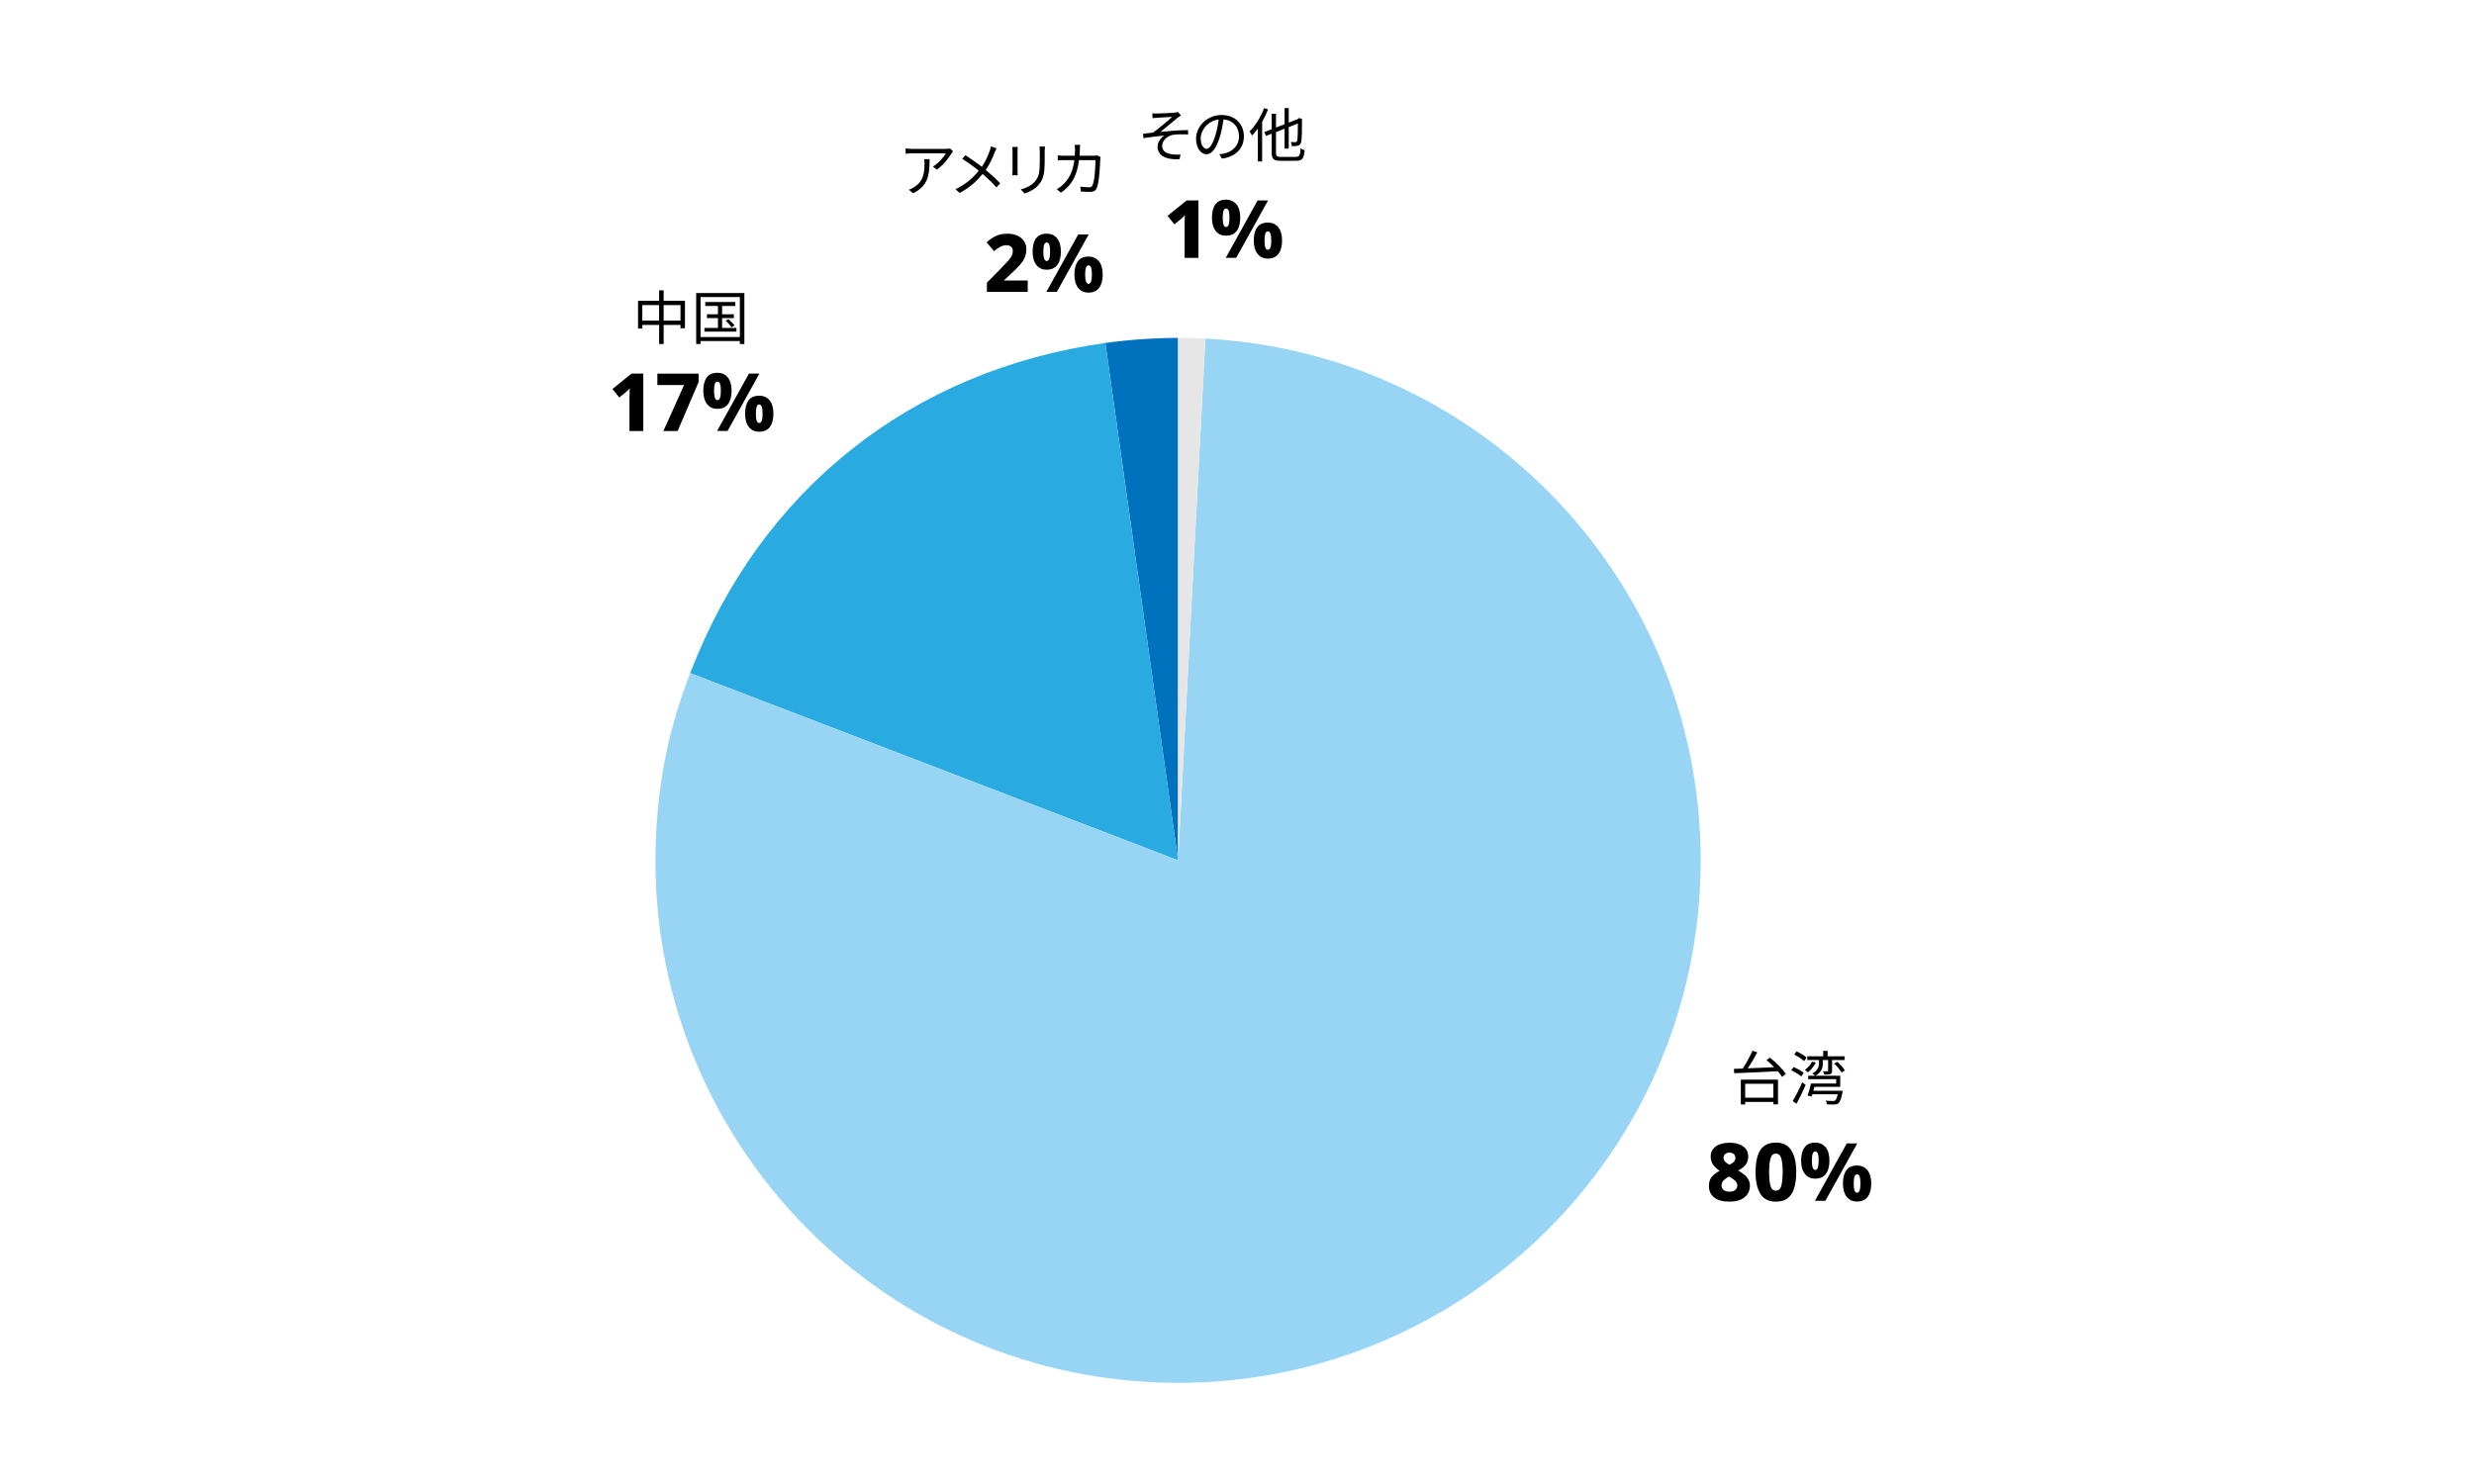
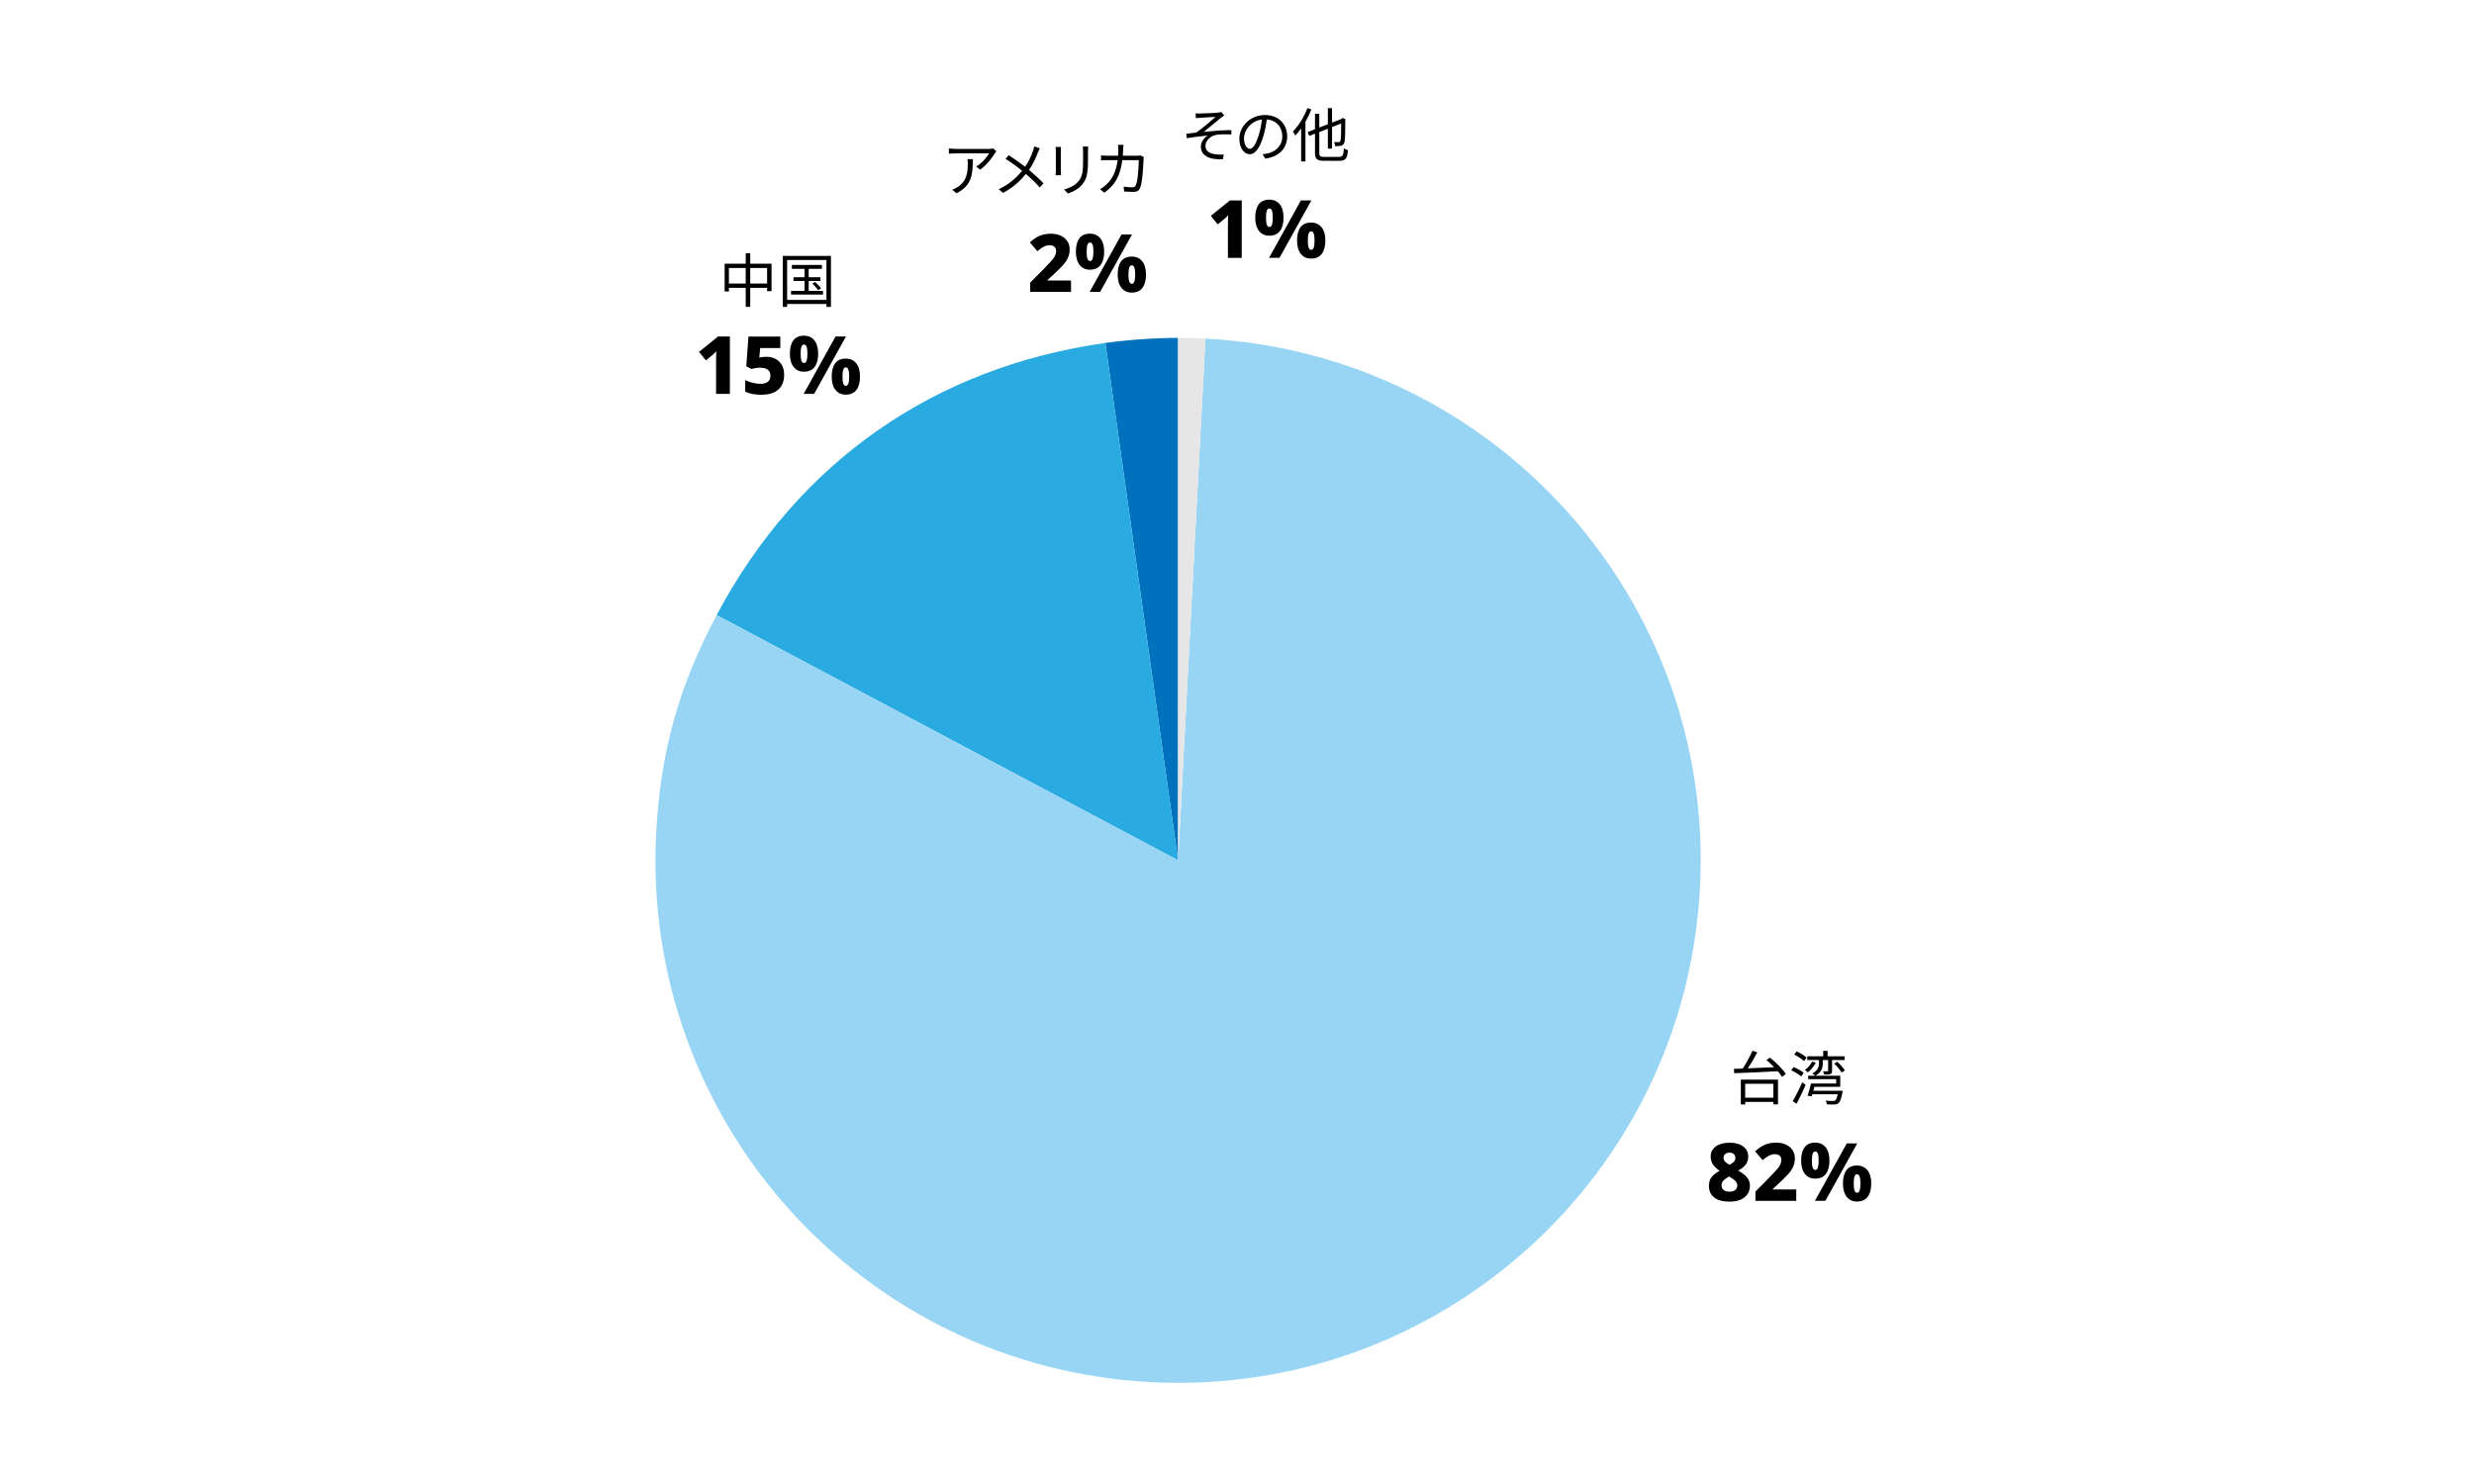
<svg xmlns="http://www.w3.org/2000/svg" viewBox="0 0 800 480">
  <defs>
-     <style>.cls-1{fill:#0071bc;}.cls-2{fill:#e6e6e6;}.cls-3{fill:#98d5f4;}.cls-4{fill:#29abe2;}</style>
+     <style>.cls-1{fill:#29abe2;}.cls-1,.cls-2,.cls-3,.cls-4{fill-rule:evenodd;}.cls-2{fill:#98d5f4;}.cls-3{fill:#e6e6e6;}.cls-4{fill:#0071bc;}</style>
  </defs>
-   <g id="_021">
+   <g id="_2022">
    <g>
-       <path class="cls-1" d="M380.95,278.28l-23.52-167.35c7.39-1.04,16.05-1.64,23.52-1.64v168.99Z" />
-       <path class="cls-4" d="M380.95,278.28l-157.77-60.56c22.74-59.25,71.4-97.95,134.25-106.79l23.52,167.35Z" />
-       <path class="cls-3" d="M380.95,278.28l8.84-168.76c93.21,4.88,164.8,84.4,159.92,177.61s-84.4,164.8-177.61,159.92-164.8-84.4-159.92-177.61c.98-18.64,4.3-34.29,10.99-51.72l157.77,60.56Z" />
-       <path class="cls-2" d="M380.95,278.28V109.28c3.73,0,5.12,.04,8.84,.23l-8.84,168.76Z" />
+       <path class="cls-4" d="M380.95,278.28l-23.52-167.35c7.39-1.04,16.05-1.64,23.52-1.64v168.99Z" />
+       <path class="cls-1" d="M380.95,278.28l-149.21-79.34c26.29-49.44,70.24-80.22,125.69-88.01l23.52,167.35Z" />
+       <path class="cls-2" d="M380.95,278.28l8.84-168.76c93.21,4.88,164.8,84.4,159.92,177.61s-84.4,164.8-177.61,159.92-164.8-84.4-159.92-177.61c1.37-26.1,7.28-47.42,19.55-70.49l149.21,79.34Z" />
+       <path class="cls-3" d="M380.95,278.28V109.28c3.73,0,5.12,.04,8.84,.23l-8.84,168.76Z" />
    </g>
  </g>
  <g id="Numbers">
    <g>
-       <path d="M387.53,83.41h-4.47v-10.01c0-.23,0-.56,.01-1.01s.02-.93,.03-1.43c0-.5,.02-.95,.04-1.35-.14,.17-.33,.38-.57,.61-.24,.23-.47,.44-.68,.61l-2.13,1.74-2.21-2.76,6.16-4.97h3.82v18.56Z" />
-       <path d="M396.42,64.58c1.46,0,2.59,.51,3.41,1.52,.81,1.01,1.22,2.44,1.22,4.28s-.38,3.27-1.14,4.3c-.76,1.03-1.92,1.55-3.48,1.55-1.42,0-2.53-.52-3.33-1.55-.8-1.03-1.2-2.47-1.2-4.3s.37-3.26,1.12-4.28c.75-1.01,1.88-1.52,3.41-1.52Zm.05,2.86c-.4,0-.68,.25-.84,.75-.17,.5-.25,1.24-.25,2.21s.08,1.72,.25,2.24,.45,.78,.84,.78,.68-.26,.85-.78c.16-.52,.25-1.27,.25-2.24s-.08-1.71-.25-2.21c-.17-.5-.45-.75-.85-.75Zm13.57-2.6l-10.3,18.56h-3.38l10.3-18.56h3.38Zm-.1,7.15c1.46,0,2.59,.51,3.41,1.52s1.22,2.44,1.22,4.28-.38,3.27-1.14,4.3-1.92,1.55-3.48,1.55c-1.42,0-2.53-.52-3.33-1.55-.8-1.03-1.2-2.47-1.2-4.3s.37-3.26,1.12-4.28,1.88-1.52,3.41-1.52Zm.05,2.83c-.4,0-.68,.26-.84,.78-.17,.52-.25,1.26-.25,2.21s.08,1.69,.25,2.21c.16,.52,.45,.78,.84,.78,.73,0,1.09-1,1.09-2.99s-.36-2.99-1.09-2.99Z" />
+       <path d="M401.53,83.41h-4.47v-10.01c0-.23,0-.56,.01-1.01s.02-.93,.03-1.43c0-.5,.02-.95,.04-1.35-.14,.17-.33,.38-.57,.61-.24,.23-.47,.44-.68,.61l-2.13,1.74-2.21-2.76,6.16-4.97h3.82v18.56Z" />
+       <path d="M410.42,64.58c1.46,0,2.59,.51,3.41,1.52,.81,1.01,1.22,2.44,1.22,4.28s-.38,3.27-1.14,4.3c-.76,1.03-1.92,1.55-3.48,1.55-1.42,0-2.53-.52-3.33-1.55-.8-1.03-1.2-2.47-1.2-4.3s.37-3.26,1.12-4.28c.75-1.01,1.88-1.52,3.41-1.52Zm.05,2.86c-.4,0-.68,.25-.84,.75-.17,.5-.25,1.24-.25,2.21s.08,1.72,.25,2.24,.45,.78,.84,.78,.68-.26,.85-.78c.16-.52,.25-1.27,.25-2.24s-.08-1.71-.25-2.21c-.17-.5-.45-.75-.85-.75Zm13.57-2.6l-10.3,18.56h-3.38l10.3-18.56h3.38Zm-.1,7.15c1.46,0,2.59,.51,3.41,1.52s1.22,2.44,1.22,4.28-.38,3.27-1.14,4.3-1.92,1.55-3.48,1.55c-1.42,0-2.53-.52-3.33-1.55-.8-1.03-1.2-2.47-1.2-4.3s.37-3.26,1.12-4.28,1.88-1.52,3.41-1.52Zm.05,2.83c-.4,0-.68,.26-.84,.78-.17,.52-.25,1.26-.25,2.21s.08,1.69,.25,2.21c.16,.52,.45,.78,.84,.78,.73,0,1.09-1,1.09-2.99s-.36-2.99-1.09-2.99Z" />
    </g>
    <g>
-       <path d="M208.02,139.41h-4.47v-10.01c0-.23,0-.56,.01-1.01s.02-.93,.03-1.43c0-.5,.02-.95,.04-1.35-.14,.17-.33,.38-.57,.61-.24,.23-.47,.44-.68,.61l-2.13,1.74-2.21-2.76,6.16-4.97h3.82v18.56Z" />
-       <path d="M214.52,139.41l6.68-14.87h-8.63v-3.69h13.34v2.7l-6.79,15.86h-4.6Z" />
-       <path d="M231.94,120.58c1.46,0,2.59,.51,3.41,1.52,.81,1.01,1.22,2.44,1.22,4.28s-.38,3.27-1.14,4.3c-.76,1.03-1.92,1.55-3.48,1.55-1.42,0-2.53-.52-3.33-1.55-.8-1.03-1.2-2.47-1.2-4.3s.37-3.26,1.12-4.28c.75-1.01,1.88-1.52,3.41-1.52Zm.05,2.86c-.4,0-.68,.25-.84,.75-.17,.5-.25,1.24-.25,2.21s.08,1.72,.25,2.24,.45,.78,.84,.78,.68-.26,.85-.78c.16-.52,.25-1.27,.25-2.24s-.08-1.71-.25-2.21c-.17-.5-.45-.75-.85-.75Zm13.57-2.6l-10.3,18.56h-3.38l10.3-18.56h3.38Zm-.1,7.15c1.46,0,2.59,.51,3.41,1.52s1.22,2.44,1.22,4.28-.38,3.27-1.14,4.3-1.92,1.55-3.48,1.55c-1.42,0-2.53-.52-3.33-1.55-.8-1.03-1.2-2.47-1.2-4.3s.37-3.26,1.12-4.28,1.88-1.52,3.41-1.52Zm.05,2.83c-.4,0-.68,.26-.84,.78-.17,.52-.25,1.26-.25,2.21s.08,1.69,.25,2.21c.16,.52,.45,.78,.84,.78,.73,0,1.09-1,1.09-2.99s-.36-2.99-1.09-2.99Z" />
+       <path d="M236.02,127.41h-4.47v-10.01c0-.23,0-.56,.01-1.01s.02-.93,.03-1.43c0-.5,.02-.95,.04-1.35-.14,.17-.33,.38-.57,.61-.24,.23-.47,.44-.68,.61l-2.13,1.74-2.21-2.76,6.16-4.97h3.82v18.56Z" />
+       <path d="M247.82,115.4c1.09,0,2.07,.23,2.94,.68,.87,.45,1.55,1.11,2.05,1.98,.5,.87,.75,1.92,.75,3.15,0,2.06-.62,3.66-1.87,4.78-1.25,1.13-3.11,1.69-5.59,1.69-1.02,0-1.97-.09-2.83-.26-.87-.17-1.63-.42-2.29-.75v-3.72c.64,.33,1.42,.61,2.33,.85s1.75,.35,2.54,.35c1.06,0,1.87-.22,2.43-.66s.84-1.11,.84-2.02c0-.81-.28-1.44-.84-1.88s-1.43-.66-2.59-.66c-.47,0-.95,.05-1.43,.14-.49,.1-.9,.19-1.25,.27l-1.69-.86,.7-9.62h10.3v3.72h-6.5l-.29,3.09c.29-.05,.6-.11,.91-.17,.31-.06,.77-.09,1.38-.09Z" />
+       <path d="M259.94,108.58c1.46,0,2.59,.51,3.41,1.52,.81,1.01,1.22,2.44,1.22,4.28s-.38,3.27-1.14,4.3c-.76,1.03-1.92,1.55-3.48,1.55-1.42,0-2.53-.52-3.33-1.55-.8-1.03-1.2-2.47-1.2-4.3s.37-3.26,1.12-4.28c.75-1.01,1.88-1.52,3.41-1.52Zm.05,2.86c-.4,0-.68,.25-.84,.75-.17,.5-.25,1.24-.25,2.21s.08,1.72,.25,2.24,.45,.78,.84,.78,.68-.26,.85-.78c.16-.52,.25-1.27,.25-2.24s-.08-1.71-.25-2.21c-.17-.5-.45-.75-.85-.75Zm13.57-2.6l-10.3,18.56h-3.38l10.3-18.56h3.38Zm-.1,7.15c1.46,0,2.59,.51,3.41,1.52s1.22,2.44,1.22,4.28-.38,3.27-1.14,4.3-1.92,1.55-3.48,1.55c-1.42,0-2.53-.52-3.33-1.55-.8-1.03-1.2-2.47-1.2-4.3s.37-3.26,1.12-4.28,1.88-1.52,3.41-1.52Zm.05,2.83c-.4,0-.68,.26-.84,.78-.17,.52-.25,1.26-.25,2.21s.08,1.69,.25,2.21c.16,.52,.45,.78,.84,.78,.73,0,1.09-1,1.09-2.99s-.36-2.99-1.09-2.99Z" />
    </g>
    <g>
-       <path d="M332.34,94.41h-13.21v-2.99l4.6-4.65c.94-.97,1.68-1.77,2.24-2.39s.95-1.17,1.18-1.65c.23-.48,.35-.98,.35-1.52,0-.66-.2-1.14-.58-1.44-.39-.3-.88-.46-1.47-.46-.66,0-1.3,.17-1.94,.49s-1.32,.81-2.07,1.43l-2.42-2.83c.54-.48,1.11-.94,1.72-1.36,.61-.42,1.32-.77,2.14-1.04,.82-.27,1.82-.4,2.98-.4,1.25,0,2.32,.22,3.22,.66s1.59,1.04,2.08,1.79c.48,.75,.73,1.62,.73,2.59,0,1.04-.2,1.98-.6,2.83-.4,.85-.99,1.69-1.77,2.52-.78,.83-1.73,1.77-2.86,2.81l-1.92,1.77v.16h7.59v3.69Z" />
-       <path d="M338.42,75.58c1.46,0,2.59,.51,3.41,1.52,.81,1.01,1.22,2.44,1.22,4.28s-.38,3.27-1.14,4.3c-.76,1.03-1.92,1.55-3.48,1.55-1.42,0-2.53-.52-3.33-1.55-.8-1.03-1.2-2.47-1.2-4.3s.37-3.26,1.12-4.28c.75-1.01,1.88-1.52,3.41-1.52Zm.05,2.86c-.4,0-.68,.25-.84,.75-.17,.5-.25,1.24-.25,2.21s.08,1.72,.25,2.24,.45,.78,.84,.78,.68-.26,.85-.78c.16-.52,.25-1.27,.25-2.24s-.08-1.71-.25-2.21c-.17-.5-.45-.75-.85-.75Zm13.57-2.6l-10.3,18.56h-3.38l10.3-18.56h3.38Zm-.1,7.15c1.46,0,2.59,.51,3.41,1.52s1.22,2.44,1.22,4.28-.38,3.27-1.14,4.3-1.92,1.55-3.48,1.55c-1.42,0-2.53-.52-3.33-1.55-.8-1.03-1.2-2.47-1.2-4.3s.37-3.26,1.12-4.28,1.88-1.52,3.41-1.52Zm.05,2.83c-.4,0-.68,.26-.84,.78-.17,.52-.25,1.26-.25,2.21s.08,1.69,.25,2.21c.16,.52,.45,.78,.84,.78,.73,0,1.09-1,1.09-2.99s-.36-2.99-1.09-2.99Z" />
+       <path d="M346.34,94.41h-13.21v-2.99l4.6-4.65c.94-.97,1.68-1.77,2.24-2.39s.95-1.17,1.18-1.65c.23-.48,.35-.98,.35-1.52,0-.66-.2-1.14-.58-1.44-.39-.3-.88-.46-1.47-.46-.66,0-1.3,.17-1.94,.49s-1.32,.81-2.07,1.43l-2.42-2.83c.54-.48,1.11-.94,1.72-1.36,.61-.42,1.32-.77,2.14-1.04,.82-.27,1.82-.4,2.98-.4,1.25,0,2.32,.22,3.22,.66s1.59,1.04,2.08,1.79c.48,.75,.73,1.62,.73,2.59,0,1.04-.2,1.98-.6,2.83-.4,.85-.99,1.69-1.77,2.52-.78,.83-1.73,1.77-2.86,2.81l-1.92,1.77v.16h7.59v3.69Z" />
+       <path d="M352.42,75.58c1.46,0,2.59,.51,3.41,1.52,.81,1.01,1.22,2.44,1.22,4.28s-.38,3.27-1.14,4.3c-.76,1.03-1.92,1.55-3.48,1.55-1.42,0-2.53-.52-3.33-1.55-.8-1.03-1.2-2.47-1.2-4.3s.37-3.26,1.12-4.28c.75-1.01,1.88-1.52,3.41-1.52Zm.05,2.86c-.4,0-.68,.25-.84,.75-.17,.5-.25,1.24-.25,2.21s.08,1.72,.25,2.24,.45,.78,.84,.78,.68-.26,.85-.78c.16-.52,.25-1.27,.25-2.24s-.08-1.71-.25-2.21c-.17-.5-.45-.75-.85-.75Zm13.57-2.6l-10.3,18.56h-3.38l10.3-18.56h3.38Zm-.1,7.15c1.46,0,2.59,.51,3.41,1.52s1.22,2.44,1.22,4.28-.38,3.27-1.14,4.3-1.92,1.55-3.48,1.55c-1.42,0-2.53-.52-3.33-1.55-.8-1.03-1.2-2.47-1.2-4.3s.37-3.26,1.12-4.28,1.88-1.52,3.41-1.52Zm.05,2.83c-.4,0-.68,.26-.84,.78-.17,.52-.25,1.26-.25,2.21s.08,1.69,.25,2.21c.16,.52,.45,.78,.84,.78,.73,0,1.09-1,1.09-2.99s-.36-2.99-1.09-2.99Z" />
    </g>
    <g>
      <path d="M559.25,369.61c1.14,0,2.17,.16,3.08,.49,.91,.33,1.63,.83,2.17,1.49,.54,.67,.81,1.5,.81,2.48,0,1.13-.31,2.05-.92,2.77-.62,.72-1.4,1.3-2.35,1.76,.62,.35,1.23,.75,1.81,1.2,.58,.45,1.06,.98,1.44,1.6,.38,.62,.57,1.33,.57,2.14,0,1.53-.58,2.76-1.73,3.71-1.15,.95-2.79,1.42-4.9,1.42s-3.86-.46-4.97-1.38c-1.11-.92-1.66-2.14-1.66-3.67,0-1.28,.33-2.3,1-3.05s1.5-1.37,2.48-1.86c-.8-.52-1.48-1.15-2.05-1.88-.57-.74-.86-1.66-.86-2.77,0-.97,.27-1.79,.82-2.46,.55-.67,1.28-1.17,2.2-1.49,.92-.33,1.94-.49,3.07-.49Zm-2.57,13.78c0,.61,.21,1.1,.64,1.48,.42,.38,1.04,.57,1.86,.57,.88,0,1.54-.18,1.96-.55s.64-.84,.64-1.43c0-.43-.12-.82-.38-1.16-.25-.34-.56-.63-.92-.88-.36-.25-.7-.47-1.01-.66l-.34-.21c-.71,.35-1.3,.75-1.75,1.2-.46,.45-.69,1-.69,1.64Zm2.55-10.58c-.54,0-.99,.15-1.35,.44-.36,.29-.55,.69-.55,1.2,0,.54,.19,.99,.56,1.35,.37,.36,.82,.68,1.34,.94,.49-.23,.93-.51,1.33-.86,.4-.35,.6-.82,.6-1.43,0-.5-.19-.9-.56-1.2-.37-.29-.83-.44-1.37-.44Z" />
-       <path d="M580.83,379.13c0,1.99-.21,3.7-.64,5.12s-1.12,2.51-2.08,3.28-2.25,1.14-3.86,1.14c-2.29,0-3.96-.84-5-2.52-1.05-1.68-1.57-4.02-1.57-7.02,0-1.99,.21-3.71,.64-5.13,.42-1.43,1.12-2.53,2.08-3.29,.96-.76,2.25-1.14,3.86-1.14,2.27,0,3.93,.84,4.99,2.52,1.06,1.68,1.59,4.03,1.59,7.05Zm-8.76,0c0,1.99,.15,3.49,.46,4.49,.3,1,.88,1.5,1.73,1.5s1.43-.5,1.73-1.5c.3-1,.46-2.49,.46-4.49s-.15-3.47-.46-4.48c-.3-1.01-.88-1.52-1.73-1.52s-1.43,.51-1.73,1.52c-.3,1.01-.46,2.51-.46,4.48Z" />
+       <path d="M580.85,388.41h-13.21v-2.99l4.6-4.65c.94-.97,1.68-1.77,2.24-2.39s.95-1.17,1.18-1.65c.23-.48,.35-.98,.35-1.52,0-.66-.2-1.14-.58-1.44-.39-.3-.88-.46-1.47-.46-.66,0-1.3,.17-1.94,.49-.63,.33-1.32,.81-2.07,1.43l-2.42-2.83c.54-.48,1.11-.94,1.72-1.36,.61-.42,1.32-.77,2.14-1.04,.82-.27,1.82-.4,2.98-.4,1.25,0,2.32,.22,3.22,.66s1.59,1.04,2.08,1.79c.48,.75,.73,1.62,.73,2.59,0,1.04-.2,1.99-.6,2.83-.4,.85-.99,1.69-1.77,2.52-.78,.83-1.73,1.77-2.86,2.81l-1.92,1.77v.16h7.59v3.69Z" />
      <path d="M586.94,369.58c1.46,0,2.59,.51,3.41,1.52,.81,1.01,1.22,2.44,1.22,4.28s-.38,3.27-1.14,4.3c-.76,1.03-1.92,1.55-3.48,1.55-1.42,0-2.53-.52-3.33-1.55-.8-1.03-1.2-2.46-1.2-4.3s.37-3.26,1.12-4.28c.75-1.01,1.88-1.52,3.41-1.52Zm.05,2.86c-.4,0-.68,.25-.84,.75-.17,.5-.25,1.24-.25,2.21s.08,1.72,.25,2.24c.17,.52,.45,.78,.84,.78s.68-.26,.85-.78c.16-.52,.25-1.26,.25-2.24s-.08-1.71-.25-2.21c-.17-.5-.45-.75-.85-.75Zm13.57-2.6l-10.3,18.56h-3.38l10.3-18.56h3.38Zm-.1,7.15c1.46,0,2.59,.51,3.41,1.52,.81,1.01,1.22,2.44,1.22,4.28s-.38,3.27-1.14,4.3-1.92,1.55-3.48,1.55c-1.42,0-2.53-.52-3.33-1.55-.8-1.03-1.2-2.46-1.2-4.3s.37-3.26,1.12-4.28c.75-1.01,1.88-1.52,3.41-1.52Zm.05,2.83c-.4,0-.68,.26-.84,.78-.17,.52-.25,1.26-.25,2.21s.08,1.69,.25,2.21c.16,.52,.45,.78,.84,.78,.73,0,1.09-1,1.09-2.99s-.36-2.99-1.09-2.99Z" />
    </g>
  </g>
  <g id="Labels-JP">
    <g>
-       <path d="M374.1,36.71c.82,0,4.69-.15,5.78-.29,.44-.04,.8-.11,1.03-.19l.97,1.1c-.27,.15-.74,.48-1.01,.7-1.41,1.16-4.12,3.42-5.62,4.62,2.85-.3,6.23-.57,8.93-.57v1.42c-1.84-.1-3.65-.08-4.77,.1-1.82,.25-3.61,1.8-3.61,3.55,0,1.88,1.52,2.53,3.23,2.75,1.1,.15,2.03,.13,2.7,.08l-.3,1.54c-4.6,.19-7.11-1.25-7.11-4.14,0-1.6,1.22-2.96,2.19-3.53-2.01,.17-4.52,.48-6.76,.84l-.13-1.44c1.01-.09,2.28-.27,3.23-.38,2.05-1.41,5.02-4.01,6.21-5.07-.84,.06-4.1,.23-4.92,.3-.47,.04-1.04,.08-1.44,.11l-.08-1.56c.46,.06,.93,.08,1.5,.06Z" />
-       <path d="M394.26,49.88c.59-.04,1.16-.13,1.62-.23,2.41-.53,4.77-2.32,4.77-5.57,0-2.85-1.8-5.19-5-5.45-.25,1.75-.61,3.65-1.12,5.41-1.16,3.86-2.66,5.85-4.41,5.85s-3.36-1.94-3.36-5.03c0-4.08,3.65-7.66,8.25-7.66s7.22,3.12,7.22,6.92-2.6,6.59-7.09,7.18l-.87-1.42Zm-1.23-6.16c.47-1.56,.84-3.34,1.04-5.07-3.61,.46-5.81,3.55-5.81,6.08,0,2.37,1.1,3.42,1.92,3.42s1.88-1.25,2.85-4.43Z" />
-       <path d="M410.05,35.38c-.53,1.37-1.18,2.72-1.92,4.01v12.84h-1.39v-10.68c-.61,.85-1.25,1.63-1.88,2.3-.15-.3-.55-1.03-.8-1.33,1.86-1.82,3.63-4.65,4.69-7.54l1.29,.4Zm9,15.35c1.16,0,1.35-.51,1.52-2.75,.34,.25,.89,.49,1.31,.59-.25,2.6-.68,3.44-2.77,3.44h-4.96c-2.24,0-2.93-.53-2.93-2.6v-6.17l-1.84,.72-.55-1.23,2.39-.93v-5h1.39v4.45l2.77-1.08v-5.21h1.35v4.69l2.96-1.14,.17-.15,.25-.21,.97,.4-.06,.25c0,3.42-.06,6.16-.23,6.95-.15,.87-.55,1.23-1.14,1.39-.51,.13-1.35,.15-1.92,.13-.04-.42-.17-.99-.34-1.33,.51,.04,1.2,.04,1.44,.04,.34,0,.53-.08,.65-.57,.15-.51,.19-2.51,.21-5.47l-2.96,1.16v6.97h-1.35v-6.44l-2.77,1.1v6.69c0,1.08,.25,1.33,1.58,1.33h4.86Z" />
+       <path d="M388.1,36.71c.82,0,4.69-.15,5.78-.29,.44-.04,.8-.11,1.03-.19l.97,1.1c-.27,.15-.74,.48-1.01,.7-1.41,1.16-4.12,3.42-5.62,4.62,2.85-.3,6.23-.57,8.93-.57v1.42c-1.84-.1-3.65-.08-4.77,.1-1.82,.25-3.61,1.8-3.61,3.55,0,1.88,1.52,2.53,3.23,2.75,1.1,.15,2.03,.13,2.7,.08l-.3,1.54c-4.6,.19-7.11-1.25-7.11-4.14,0-1.6,1.22-2.96,2.19-3.53-2.01,.17-4.52,.48-6.76,.84l-.13-1.44c1.01-.09,2.28-.27,3.23-.38,2.05-1.41,5.02-4.01,6.21-5.07-.84,.06-4.1,.23-4.92,.3-.47,.04-1.04,.08-1.44,.11l-.08-1.56c.46,.06,.93,.08,1.5,.06Z" />
+       <path d="M408.26,49.88c.59-.04,1.16-.13,1.62-.23,2.41-.53,4.77-2.32,4.77-5.57,0-2.85-1.8-5.19-5-5.45-.25,1.75-.61,3.65-1.12,5.41-1.16,3.86-2.66,5.85-4.41,5.85s-3.36-1.94-3.36-5.03c0-4.08,3.65-7.66,8.25-7.66s7.22,3.12,7.22,6.92-2.6,6.59-7.09,7.18l-.87-1.42Zm-1.23-6.16c.47-1.56,.84-3.34,1.04-5.07-3.61,.46-5.81,3.55-5.81,6.08,0,2.37,1.1,3.42,1.92,3.42s1.88-1.25,2.85-4.43Z" />
+       <path d="M424.05,35.38c-.53,1.37-1.18,2.72-1.92,4.01v12.84h-1.39v-10.68c-.61,.85-1.25,1.63-1.88,2.3-.15-.3-.55-1.03-.8-1.33,1.86-1.82,3.63-4.65,4.69-7.54l1.29,.4Zm9,15.35c1.16,0,1.35-.51,1.52-2.75,.34,.25,.89,.49,1.31,.59-.25,2.6-.68,3.44-2.77,3.44h-4.96c-2.24,0-2.93-.53-2.93-2.6v-6.17l-1.84,.72-.55-1.23,2.39-.93v-5h1.39v4.45l2.77-1.08v-5.21h1.35v4.69l2.96-1.14,.17-.15,.25-.21,.97,.4-.06,.25c0,3.42-.06,6.16-.23,6.95-.15,.87-.55,1.23-1.14,1.39-.51,.13-1.35,.15-1.92,.13-.04-.42-.17-.99-.34-1.33,.51,.04,1.2,.04,1.44,.04,.34,0,.53-.08,.65-.57,.15-.51,.19-2.51,.21-5.47l-2.96,1.16v6.97h-1.35v-6.44l-2.77,1.1v6.69c0,1.08,.25,1.33,1.58,1.33h4.86Z" />
    </g>
    <g>
-       <path d="M221.49,97.29v8.89h-1.44v-1.08h-5.45v6.16h-1.46v-6.16h-5.43v1.18h-1.39v-8.99h6.82v-3.38h1.46v3.38h6.9Zm-8.36,6.42v-5.03h-5.43v5.03h5.43Zm6.92,0v-5.03h-5.45v5.03h5.45Z" />
-       <path d="M240.7,94.78v16.49h-1.46v-.95h-12.71v.95h-1.41v-16.49h15.58Zm-1.46,14.23v-12.92h-12.71v12.92h12.71Zm-1.1-2.94v1.2h-10.35v-1.2h4.37v-3.19h-3.57v-1.22h3.57v-2.7h-4.1v-1.27h9.71v1.27h-4.27v2.7h3.8v1.22h-3.8v3.19h4.65Zm-2.56-2.85c.7,.61,1.54,1.48,1.92,2.07l-.97,.57c-.36-.59-1.18-1.5-1.84-2.15l.89-.49Z" />
+       <path d="M249.49,85.29v8.89h-1.44v-1.08h-5.45v6.16h-1.46v-6.16h-5.43v1.18h-1.39v-8.99h6.82v-3.38h1.46v3.38h6.9Zm-8.36,6.42v-5.03h-5.43v5.03h5.43Zm6.92,0v-5.03h-5.45v5.03h5.45Z" />
+       <path d="M268.7,82.78v16.49h-1.46v-.95h-12.71v.95h-1.41v-16.49h15.58Zm-1.46,14.23v-12.92h-12.71v12.92h12.71Zm-1.1-2.94v1.2h-10.35v-1.2h4.37v-3.19h-3.57v-1.22h3.57v-2.7h-4.1v-1.27h9.71v1.27h-4.27v2.7h3.8v1.22h-3.8v3.19h4.65Zm-2.56-2.85c.7,.61,1.54,1.48,1.92,2.07l-.97,.57c-.36-.59-1.18-1.5-1.84-2.15l.89-.49Z" />
    </g>
    <g>
-       <path d="M308.17,48.96c-.13,.19-.38,.48-.51,.68-.76,1.29-2.57,3.74-4.73,5.24l-1.25-1.01c1.75-1.03,3.53-3.08,4.14-4.26h-10.81c-.7,0-1.41,.04-2.17,.11v-1.71c.67,.08,1.46,.15,2.17,.15h10.9c.36,0,1.04-.06,1.33-.11l.93,.89Zm-7.58,2.51c0,5.15-.46,8.62-5.3,11.04l-1.39-1.14c.51-.17,1.16-.47,1.69-.84,2.94-1.8,3.36-4.52,3.36-7.69,0-.46-.02-.87-.08-1.37h1.71Z" />
-       <path d="M322.23,47.98c-.19,.36-.47,.99-.63,1.39-.61,1.67-1.58,3.76-2.85,5.6,1.69,1.41,3.32,2.89,4.67,4.33l-1.2,1.33c-1.41-1.61-2.85-2.96-4.48-4.37-1.77,2.17-4.12,4.43-7.43,6.14l-1.35-1.2c3.32-1.58,5.68-3.67,7.54-5.97-1.41-1.16-3.51-2.72-5.34-3.84l1.01-1.2c1.61,1.03,3.82,2.58,5.32,3.74,1.22-1.77,1.99-3.55,2.56-5.17,.13-.38,.3-.99,.38-1.41l1.79,.61Z" />
-       <path d="M329.09,47.54c-.04,.36-.06,.91-.06,1.37v6.34c0,.48,.02,1.1,.06,1.44h-1.75c.02-.28,.08-.89,.08-1.46v-6.33c0-.34-.04-1.01-.08-1.37h1.75Zm8.8-.13c-.04,.46-.08,1.01-.08,1.63v3.08c0,4.56-.61,6.06-1.98,7.69-1.24,1.48-3.13,2.3-4.52,2.77l-1.24-1.31c1.75-.44,3.38-1.2,4.56-2.53,1.37-1.58,1.6-3.12,1.6-6.71v-3c0-.63-.06-1.18-.09-1.63h1.75Z" />
-       <path d="M355.86,50.81c-.06,.32-.09,.68-.09,.93-.08,1.82-.3,7.35-1.16,9.18-.38,.8-.99,1.14-2.03,1.14-.97,0-2.07-.06-3.06-.11l-.19-1.58c1.03,.13,2.03,.21,2.83,.21,.55,0,.89-.15,1.1-.63,.72-1.44,.97-6.12,.97-8.15h-5.32c-.68,5.45-2.66,8.34-5.83,10.52l-1.37-1.12c.59-.32,1.37-.85,1.94-1.41,1.88-1.71,3.25-4.08,3.76-8h-3.19c-.76,0-1.52,0-2.18,.08v-1.61c.66,.08,1.44,.11,2.17,.11h3.34c.04-.61,.08-1.25,.08-1.94,0-.42-.06-1.12-.13-1.58h1.79c-.06,.44-.09,1.1-.11,1.56-.02,.68-.06,1.33-.09,1.96h4.52c.51,0,.89-.04,1.22-.09l1.06,.53Z" />
+       <path d="M322.17,48.96c-.13,.19-.38,.48-.51,.68-.76,1.29-2.57,3.74-4.73,5.24l-1.25-1.01c1.75-1.03,3.53-3.08,4.14-4.26h-10.81c-.7,0-1.41,.04-2.17,.11v-1.71c.67,.08,1.46,.15,2.17,.15h10.9c.36,0,1.04-.06,1.33-.11l.93,.89Zm-7.58,2.51c0,5.15-.46,8.62-5.3,11.04l-1.39-1.14c.51-.17,1.16-.47,1.69-.84,2.94-1.8,3.36-4.52,3.36-7.69,0-.46-.02-.87-.08-1.37h1.71Z" />
+       <path d="M336.23,47.98c-.19,.36-.47,.99-.63,1.39-.61,1.67-1.58,3.76-2.85,5.6,1.69,1.41,3.32,2.89,4.67,4.33l-1.2,1.33c-1.41-1.61-2.85-2.96-4.48-4.37-1.77,2.17-4.12,4.43-7.43,6.14l-1.35-1.2c3.33-1.58,5.68-3.67,7.54-5.97-1.41-1.16-3.51-2.72-5.34-3.84l1.01-1.2c1.61,1.03,3.82,2.58,5.32,3.74,1.22-1.77,1.99-3.55,2.56-5.17,.13-.38,.3-.99,.38-1.41l1.79,.61Z" />
+       <path d="M343.09,47.54c-.04,.36-.06,.91-.06,1.37v6.34c0,.48,.02,1.1,.06,1.44h-1.75c.02-.28,.08-.89,.08-1.46v-6.33c0-.34-.04-1.01-.08-1.37h1.75Zm8.8-.13c-.04,.46-.08,1.01-.08,1.63v3.08c0,4.56-.61,6.06-1.98,7.69-1.24,1.48-3.13,2.3-4.52,2.77l-1.24-1.31c1.75-.44,3.38-1.2,4.56-2.53,1.37-1.58,1.6-3.12,1.6-6.71v-3c0-.63-.06-1.18-.09-1.63h1.75Z" />
+       <path d="M369.86,50.81c-.06,.32-.09,.68-.09,.93-.08,1.82-.3,7.35-1.16,9.18-.38,.8-.99,1.14-2.03,1.14-.97,0-2.07-.06-3.06-.11l-.19-1.58c1.03,.13,2.03,.21,2.83,.21,.55,0,.89-.15,1.1-.63,.72-1.44,.97-6.12,.97-8.15h-5.32c-.68,5.45-2.66,8.34-5.83,10.52l-1.37-1.12c.59-.32,1.37-.85,1.94-1.41,1.88-1.71,3.25-4.08,3.76-8h-3.19c-.76,0-1.52,0-2.18,.08v-1.61c.66,.08,1.44,.11,2.17,.11h3.34c.04-.61,.08-1.25,.08-1.94,0-.42-.06-1.12-.13-1.58h1.79c-.06,.44-.09,1.1-.11,1.56-.02,.68-.06,1.33-.09,1.96h4.52c.51,0,.89-.04,1.22-.09l1.06,.53Z" />
    </g>
    <g>
      <path d="M572.33,342.09c1.92,1.52,4.16,3.74,5.13,5.3l-1.22,.93c-.32-.53-.8-1.16-1.35-1.82-5.17,.29-10.64,.48-14.11,.63l-.1-1.41c.84-.02,1.8-.06,2.85-.09,1.12-1.69,2.41-4.03,3.15-5.78l1.56,.53c-.87,1.69-2.01,3.63-3.08,5.17,2.6-.1,5.59-.23,8.53-.36-.8-.82-1.65-1.62-2.47-2.3l1.1-.8Zm-9.42,7.12h12.03v8h-1.5v-.8h-9.1v.84h-1.42v-8.04Zm1.42,1.33v4.52h9.1v-4.52h-9.1Z" />
      <path d="M582.44,348.17c-.67-.63-2.07-1.46-3.25-1.99l.8-1.04c1.14,.47,2.56,1.25,3.27,1.88l-.82,1.16Zm-2.74,7.96c.89-1.44,2.15-3.91,3.08-6.06l1.1,.84c-.86,1.99-1.98,4.33-2.95,6.1l-1.23-.87Zm3.67-12.9c-.67-.66-2.05-1.58-3.21-2.13l.8-1.03c1.14,.51,2.56,1.35,3.23,2.03l-.82,1.12Zm3.8,.48c-.61,1.2-1.6,2.37-2.55,3.13-.21-.19-.72-.59-.99-.76,.95-.68,1.82-1.67,2.32-2.7l1.22,.32Zm2.26,.25c0,1.23-.36,2.93-2.41,3.99-.25-.21-.7-.57-1.01-.74,1.88-.93,2.18-2.28,2.18-3.29v-1.06h-3.78v-1.2h5.15v-1.75h1.42v1.75h5.49v1.2h-4.05v3.46c0,.59-.08,.89-.51,1.08-.44,.17-1.06,.17-2.03,.17-.06-.32-.25-.74-.42-1.06,.72,.02,1.27,.02,1.48,.02,.17,0,.21-.08,.21-.23v-3.44h-1.73v1.1Zm6.42,8.85s-.04,.42-.08,.59c-.4,2.05-.8,3-1.31,3.46-.36,.27-.7,.36-1.25,.38-.47,.02-1.44,.04-2.47-.04-.02-.36-.17-.85-.38-1.2,.99,.11,1.98,.11,2.34,.11,.34,0,.53,0,.7-.13,.32-.25,.59-.86,.85-2.03h-8.23c-.08,.23-.13,.46-.21,.67l-1.31-.21c.38-1.06,.84-2.68,1.1-3.95h8.15v-1.41h-9.06v-1.1h10.37v3.59h-8.34c-.11,.42-.23,.85-.36,1.27h9.48Zm-1.75-9.37c.95,.84,2,2,2.47,2.81l-1.08,.66c-.44-.84-1.48-2.03-2.39-2.89l1.01-.59Z" />
    </g>
  </g>
</svg>
